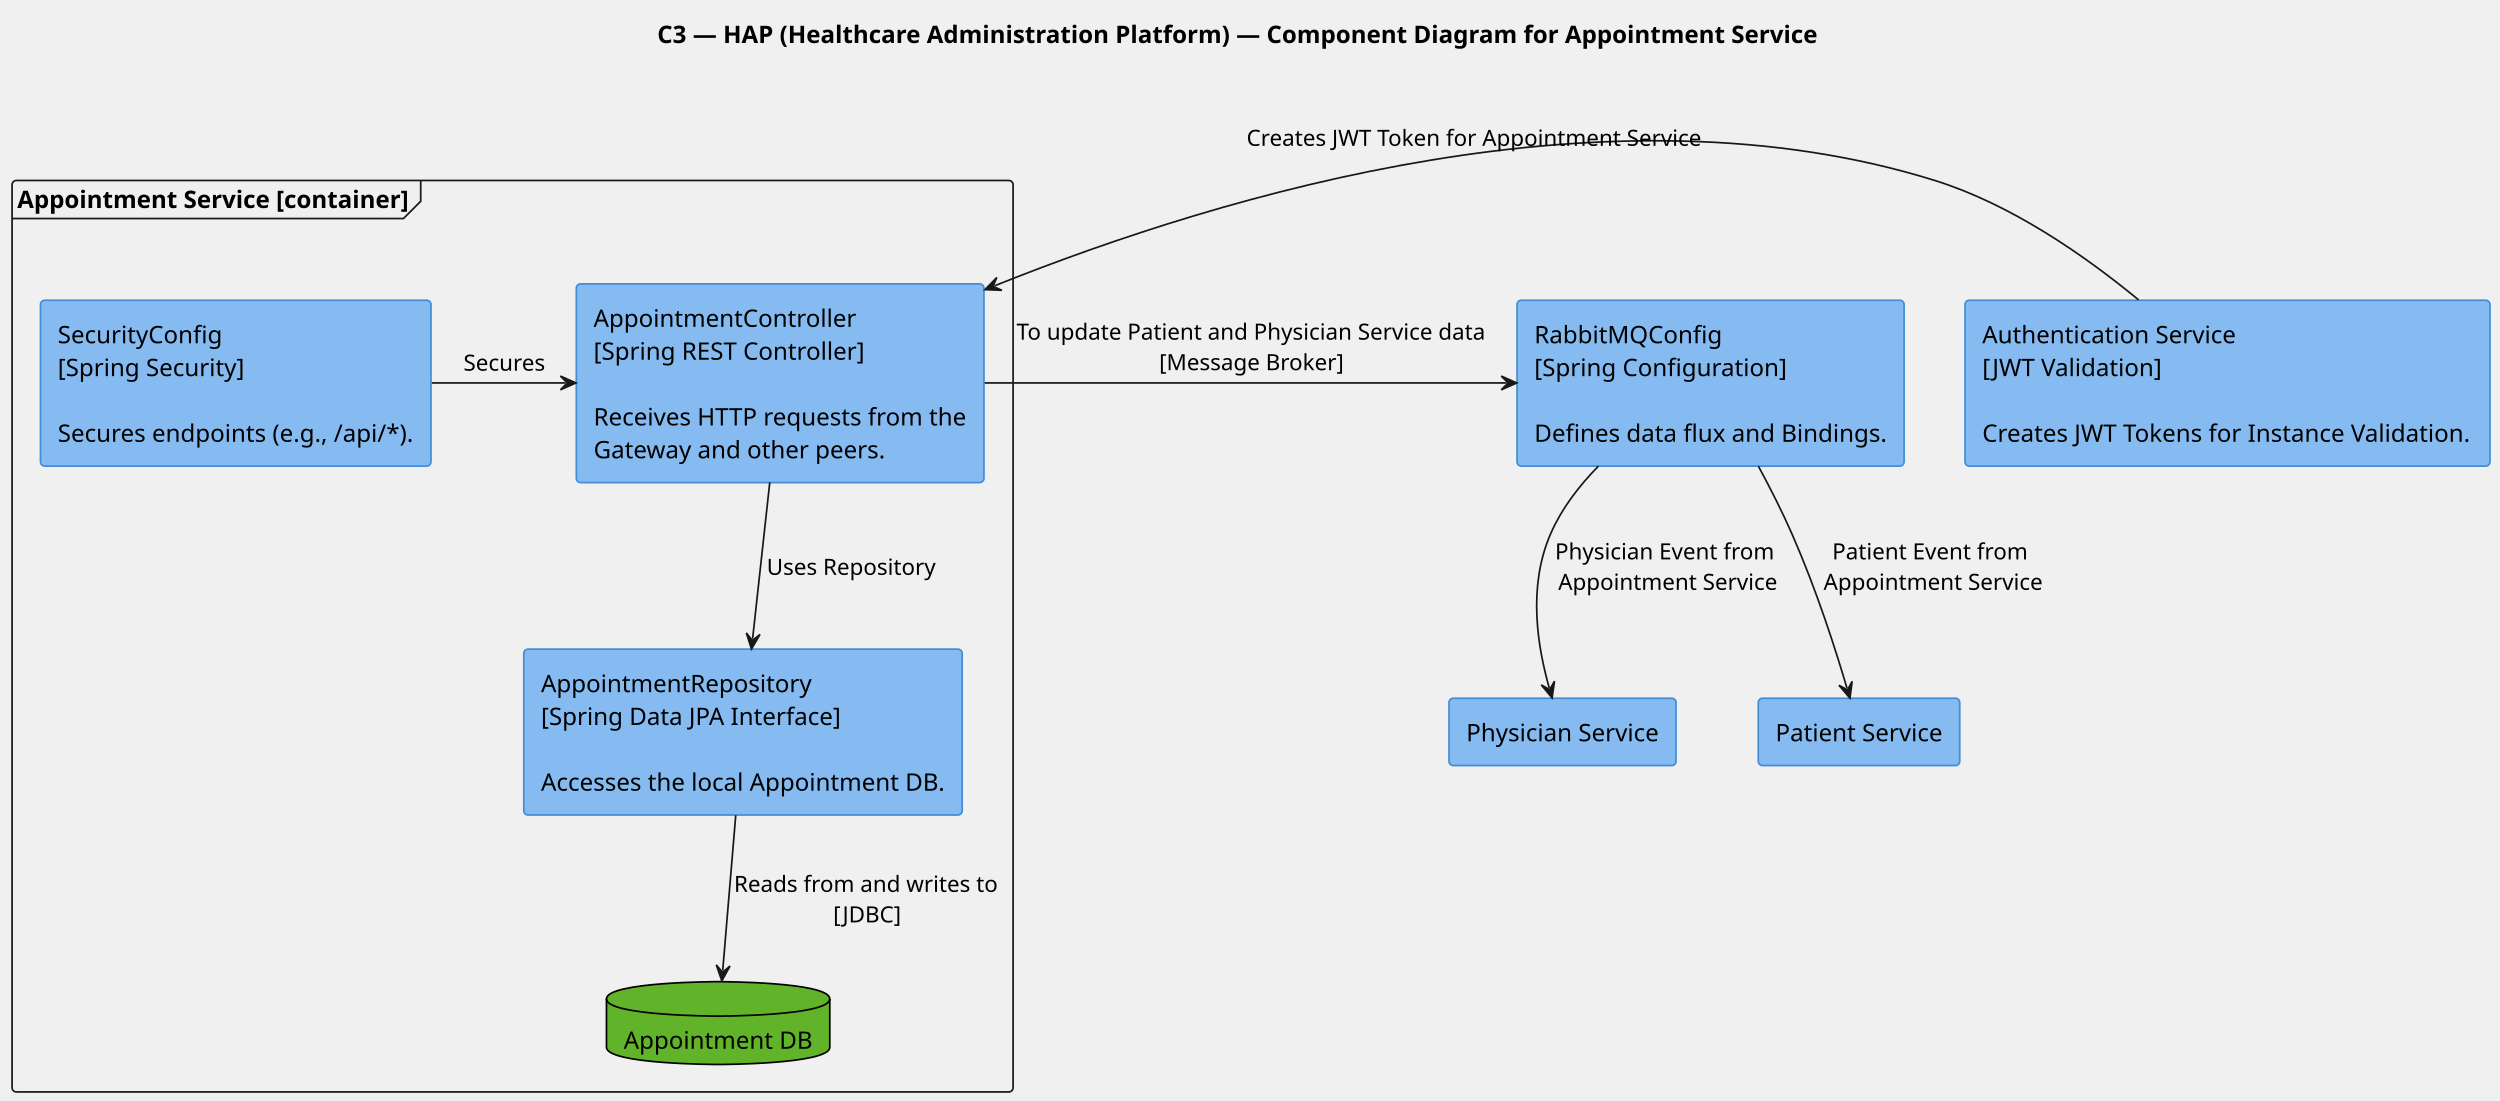
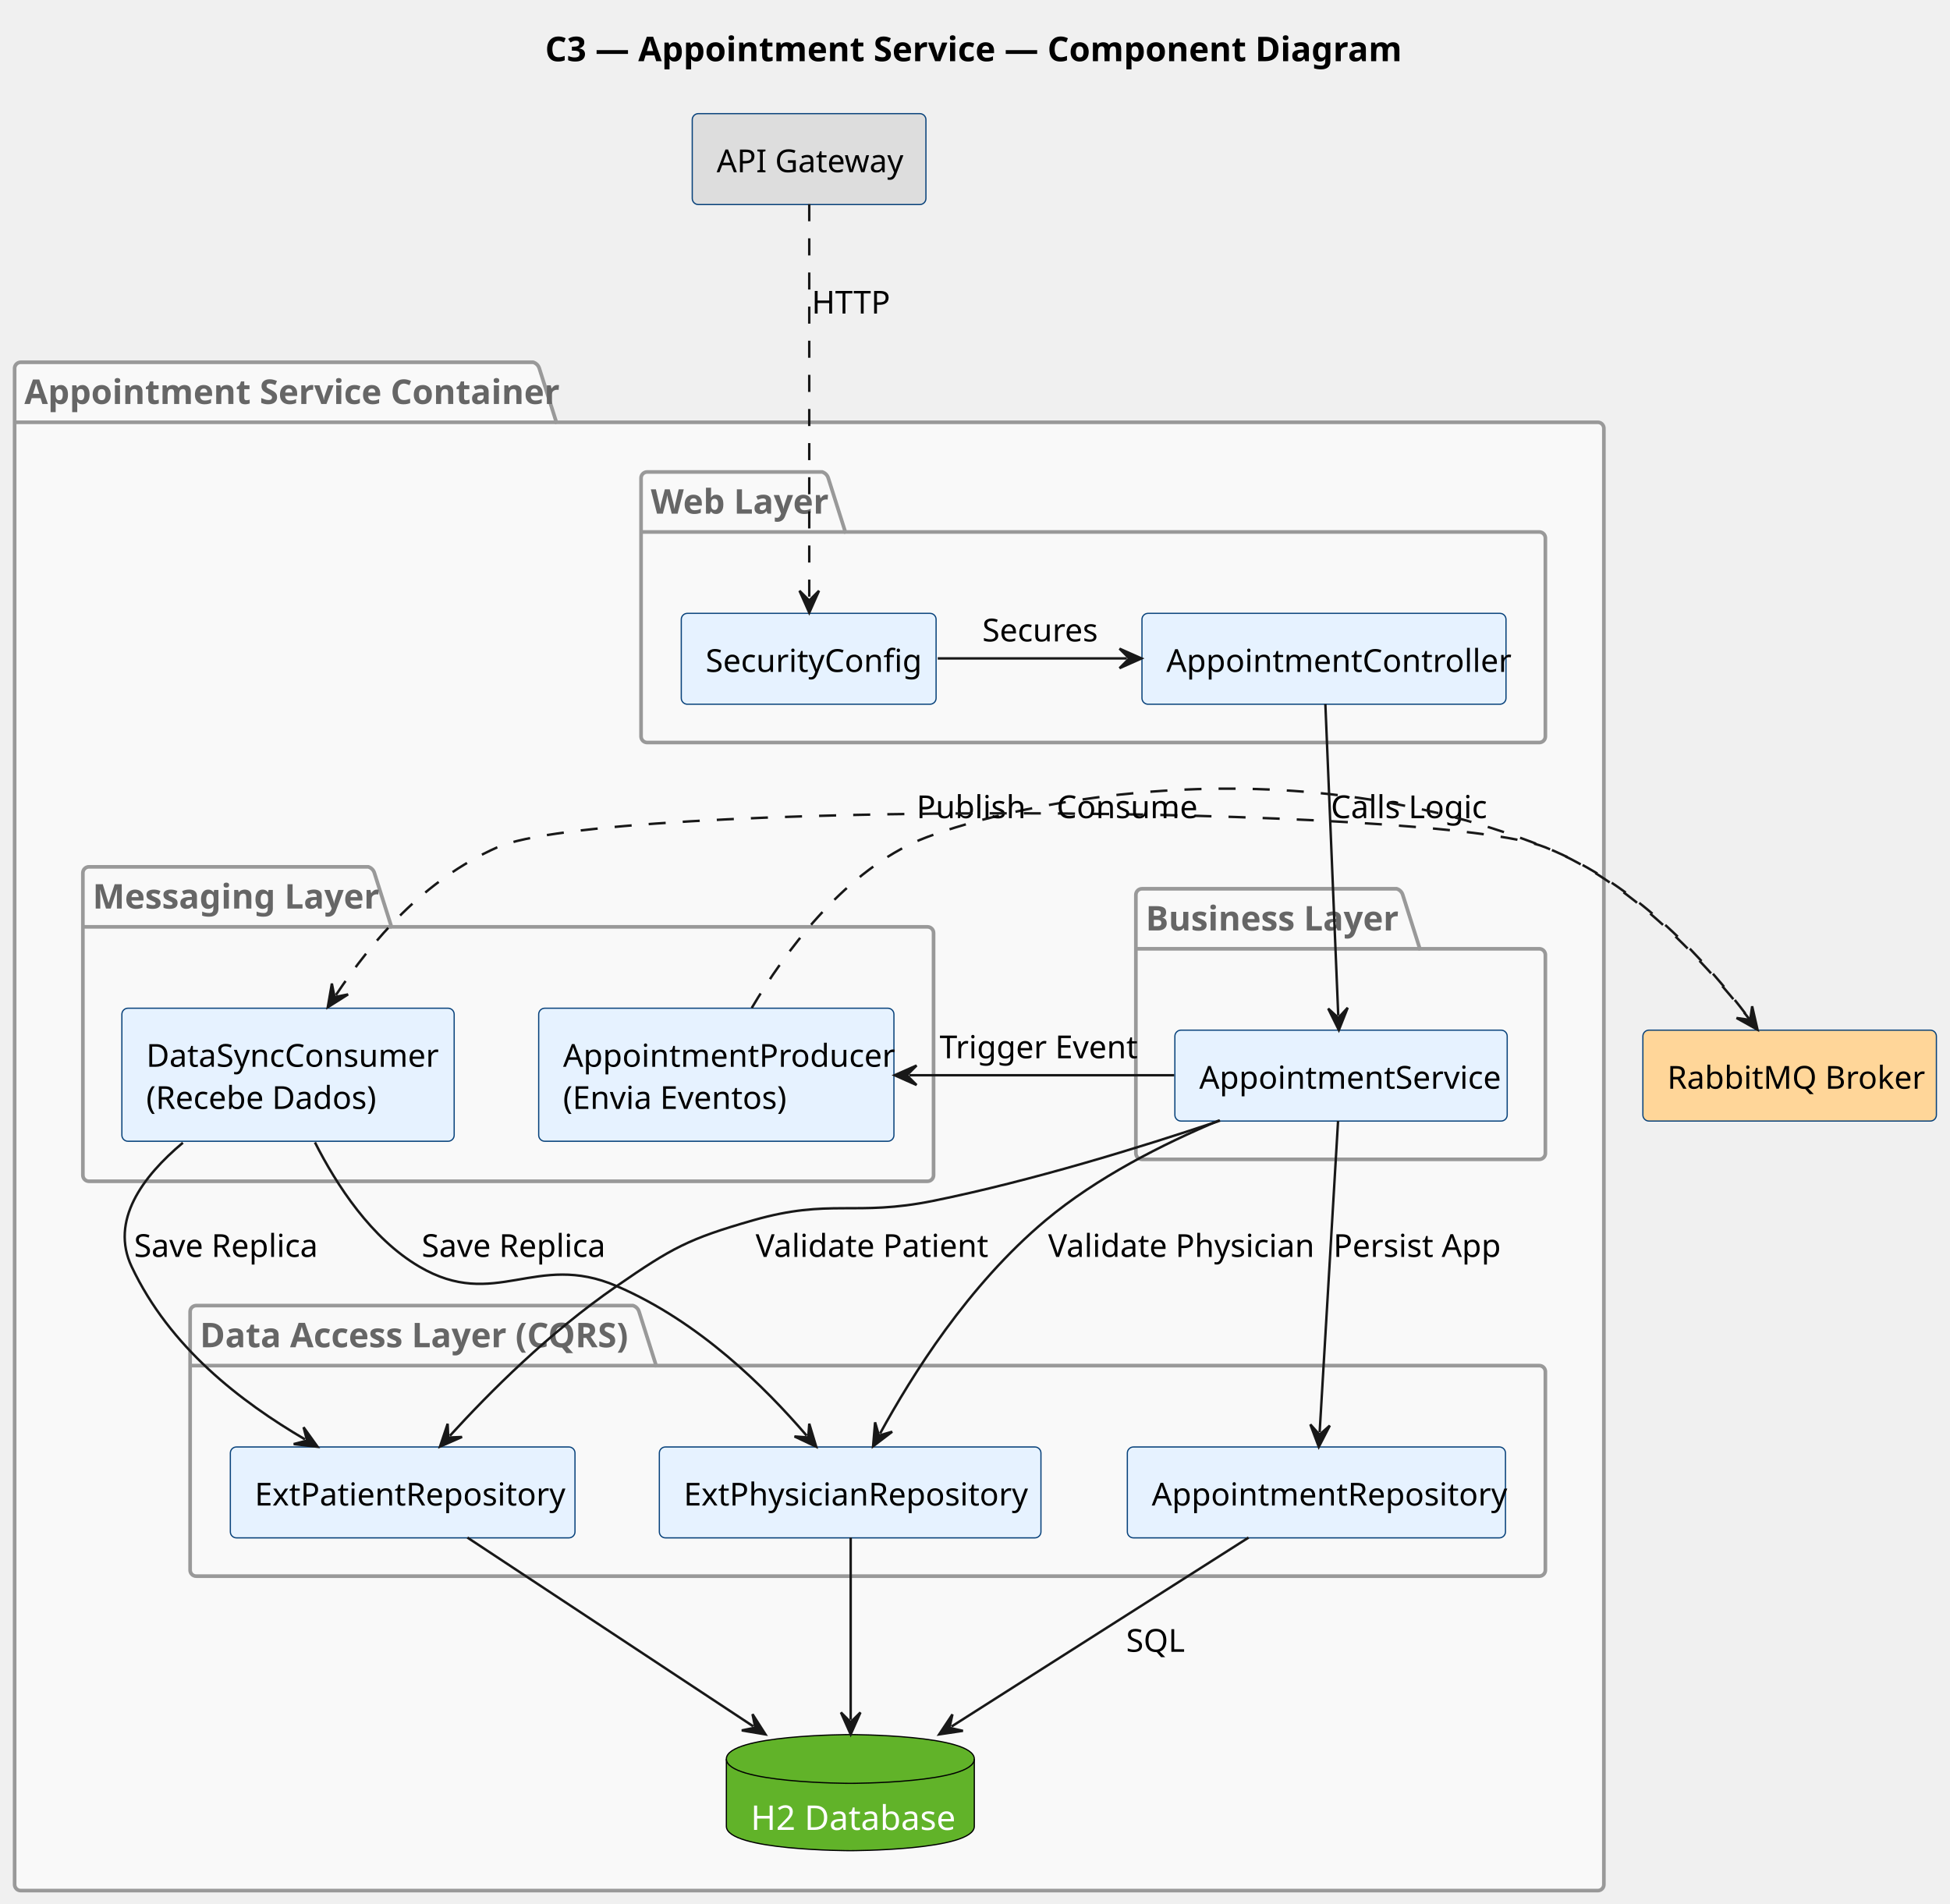
- <svg xmlns="http://www.w3.org/2000/svg" contentStyleType="text/css" data-diagram-type="DESCRIPTION" height="639px" preserveAspectRatio="none" style="width:1451px;height:639px;background:#FFFFFF;" version="1.1" viewBox="0 0 1451 639" width="1451px" zoomAndPan="magnify">
+ <svg xmlns="http://www.w3.org/2000/svg" contentStyleType="text/css" data-diagram-type="DESCRIPTION" height="703.8px" preserveAspectRatio="none" style="width:720px;height:703px;background:#FFFFFF;" version="1.1" viewBox="0 0 720 703" width="720px" zoomAndPan="magnify">
  <defs />
  <g>
    <g class="title" data-source-line="1">
-       <text fill="#000000" font-family="sans-serif" font-size="14" font-weight="bold" lengthAdjust="spacing" textLength="674.223" x="381.476" y="24.966">C3 — HAP (Healthcare Administration Platform) — Component Diagram for Appointment Service</text>
+       <text fill="#000000" font-family="sans-serif" font-size="12.6" font-weight="bold" lengthAdjust="spacing" textLength="305.242" x="201.268" y="22.597">C3 — Appointment Service — Component Diagram</text>
    </g>
-     <g class="cluster" data-entity="Appointment Service .container." data-source-line="30" data-uid="ent0006" id="cluster_Appointment Service .container.">
-       <rect fill="none" height="529" rx="2.5" ry="2.5" style="stroke:#181818;stroke-width:1;" width="581" x="7" y="104.758" />
-       <path d="M244.177,104.758 L244.177,116.826 L234.177,126.826 L7,126.826" fill="none" style="stroke:#181818;stroke-width:1;" />
-       <text fill="#000000" font-family="sans-serif" font-size="14" font-weight="bold" lengthAdjust="spacing" textLength="227.177" x="10" y="120.724">Appointment Service [container]</text>
+     <g class="cluster" data-entity="Appointment Service Container" data-source-line="31" data-uid="ent0004" id="cluster_Appointment Service Container">
+       <path d="M7.65,133.759 L196.879,133.759 A3.375,3.375 0 0 1 199.129,136.009 L205.429,155.918 L589.95,155.918 A2.25,2.25 0 0 1 592.2,158.168 L592.2,695.809 A2.25,2.25 0 0 1 589.95,698.059 L7.65,698.059 A2.25,2.25 0 0 1 5.4,695.809 L5.4,136.009 A2.25,2.25 0 0 1 7.65,133.759" fill="#F9F9F9" style="stroke:#999999;stroke-width:1.35;" />
+       <line style="stroke:#999999;stroke-width:1.35;" x1="5.4" x2="205.429" y1="155.918" y2="155.918" />
+       <text fill="#666666" font-family="sans-serif" font-size="12.6" font-weight="bold" lengthAdjust="spacing" textLength="188.329" x="9" y="149.156">Appointment Service Container</text>
    </g>
-     <g class="entity" data-entity="controller" data-source-line="32" data-uid="ent0007" id="entity_controller">
-       <rect fill="#85BBF0" height="115.34" rx="2.5" ry="2.5" style="stroke:#438DD5;stroke-width:1;" width="236.579" x="334.5" y="164.758" />
-       <text fill="#000000" font-family="sans-serif" font-size="14" lengthAdjust="spacing" textLength="152.823" x="344.5" y="189.724">AppointmentController</text>
-       <text fill="#000000" font-family="sans-serif" font-size="14" lengthAdjust="spacing" textLength="157.583" x="344.5" y="208.792">[Spring REST Controller]</text>
-       <text fill="#000000" font-family="sans-serif" font-size="14" lengthAdjust="spacing" textLength="3.64" x="344.5" y="227.86"> </text>
-       <text fill="#000000" font-family="sans-serif" font-size="14" lengthAdjust="spacing" textLength="216.579" x="344.5" y="246.928">Receives HTTP requests from the</text>
-       <text fill="#000000" font-family="sans-serif" font-size="14" lengthAdjust="spacing" textLength="169.525" x="344.5" y="265.995">Gateway and other peers.</text>
+     <g class="cluster" data-entity="Web Layer" data-source-line="34" data-uid="ent0005" id="cluster_Web Layer">
+       <path d="M238.95,174.259 L303.57,174.259 A3.375,3.375 0 0 1 305.82,176.509 L312.12,196.418 L568.35,196.418 A2.25,2.25 0 0 1 570.6,198.668 L570.6,271.909 A2.25,2.25 0 0 1 568.35,274.159 L238.95,274.159 A2.25,2.25 0 0 1 236.7,271.909 L236.7,176.509 A2.25,2.25 0 0 1 238.95,174.259" fill="#F9F9F9" style="stroke:#999999;stroke-width:1.35;" />
+       <line style="stroke:#999999;stroke-width:1.35;" x1="236.7" x2="312.12" y1="196.418" y2="196.418" />
+       <text fill="#666666" font-family="sans-serif" font-size="12.6" font-weight="bold" lengthAdjust="spacing" textLength="63.72" x="240.3" y="189.656">Web Layer</text>
    </g>
-     <g class="entity" data-entity="security" data-source-line="33" data-uid="ent0008" id="entity_security">
-       <rect fill="#85BBF0" height="96.272" rx="2.5" ry="2.5" style="stroke:#438DD5;stroke-width:1;" width="226.639" x="23.5" y="174.258" />
-       <text fill="#000000" font-family="sans-serif" font-size="14" lengthAdjust="spacing" textLength="95.55" x="33.5" y="199.224">SecurityConfig</text>
-       <text fill="#000000" font-family="sans-serif" font-size="14" lengthAdjust="spacing" textLength="108.346" x="33.5" y="218.292">[Spring Security]</text>
-       <text fill="#000000" font-family="sans-serif" font-size="14" lengthAdjust="spacing" textLength="3.64" x="33.5" y="237.36"> </text>
-       <text fill="#000000" font-family="sans-serif" font-size="14" lengthAdjust="spacing" textLength="206.639" x="33.5" y="256.428">Secures endpoints (e.g., /api/*).</text>
+     <g class="cluster" data-entity="Business Layer" data-source-line="40" data-uid="ent0008" id="cluster_Business Layer">
+       <path d="M421.65,328.159 L515.697,328.159 A3.375,3.375 0 0 1 517.947,330.409 L524.246,350.318 L568.35,350.318 A2.25,2.25 0 0 1 570.6,352.568 L570.6,425.809 A2.25,2.25 0 0 1 568.35,428.059 L421.65,428.059 A2.25,2.25 0 0 1 419.4,425.809 L419.4,330.409 A2.25,2.25 0 0 1 421.65,328.159" fill="#F9F9F9" style="stroke:#999999;stroke-width:1.35;" />
+       <line style="stroke:#999999;stroke-width:1.35;" x1="419.4" x2="524.246" y1="350.318" y2="350.318" />
+       <text fill="#666666" font-family="sans-serif" font-size="12.6" font-weight="bold" lengthAdjust="spacing" textLength="93.147" x="423" y="343.556">Business Layer</text>
    </g>
-     <g class="entity" data-entity="repository" data-source-line="34" data-uid="ent0009" id="entity_repository">
-       <rect fill="#85BBF0" height="96.272" rx="2.5" ry="2.5" style="stroke:#438DD5;stroke-width:1;" width="254.443" x="304" y="376.758" />
-       <text fill="#000000" font-family="sans-serif" font-size="14" lengthAdjust="spacing" textLength="157.093" x="314" y="401.724">AppointmentRepository</text>
-       <text fill="#000000" font-family="sans-serif" font-size="14" lengthAdjust="spacing" textLength="174.719" x="314" y="420.792">[Spring Data JPA Interface]</text>
-       <text fill="#000000" font-family="sans-serif" font-size="14" lengthAdjust="spacing" textLength="3.64" x="314" y="439.86"> </text>
-       <text fill="#000000" font-family="sans-serif" font-size="14" lengthAdjust="spacing" textLength="234.443" x="314" y="458.928">Accesses the local Appointment DB.</text>
+     <g class="cluster" data-entity="Messaging Layer" data-source-line="45" data-uid="ent0010" id="cluster_Messaging Layer">
+       <path d="M32.85,320.059 L135.99,320.059 A3.375,3.375 0 0 1 138.24,322.309 L144.54,342.218 L342.45,342.218 A2.25,2.25 0 0 1 344.7,344.468 L344.7,433.909 A2.25,2.25 0 0 1 342.45,436.159 L32.85,436.159 A2.25,2.25 0 0 1 30.6,433.909 L30.6,322.309 A2.25,2.25 0 0 1 32.85,320.059" fill="#F9F9F9" style="stroke:#999999;stroke-width:1.35;" />
+       <line style="stroke:#999999;stroke-width:1.35;" x1="30.6" x2="144.54" y1="342.218" y2="342.218" />
+       <text fill="#666666" font-family="sans-serif" font-size="12.6" font-weight="bold" lengthAdjust="spacing" textLength="102.24" x="34.2" y="335.456">Messaging Layer</text>
    </g>
-     <g class="entity" data-entity="appointment_db" data-source-line="35" data-uid="ent0010" id="entity_appointment_db">
-       <path d="M352,579.758 C352,569.758 416.803,569.758 416.803,569.758 C416.803,569.758 481.606,569.758 481.606,579.758 L481.606,607.826 C481.606,617.826 416.803,617.826 416.803,617.826 C416.803,617.826 352,617.826 352,607.826 L352,579.758" fill="#61B329" style="stroke:#000000;stroke-width:1;" />
-       <path d="M352,579.758 C352,589.758 416.803,589.758 416.803,589.758 C416.803,589.758 481.606,589.758 481.606,579.758" fill="none" style="stroke:#000000;stroke-width:1;" />
-       <text fill="#000000" font-family="sans-serif" font-size="14" lengthAdjust="spacing" textLength="109.606" x="362" y="608.724">Appointment DB</text>
+     <g class="cluster" data-entity="Data Access Layer .CQRS." data-source-line="51" data-uid="ent0013" id="cluster_Data Access Layer .CQRS.">
+       <path d="M72.45,482.059 L233.717,482.059 A3.375,3.375 0 0 1 235.967,484.309 L242.267,504.218 L568.35,504.218 A2.25,2.25 0 0 1 570.6,506.468 L570.6,579.709 A2.25,2.25 0 0 1 568.35,581.959 L72.45,581.959 A2.25,2.25 0 0 1 70.2,579.709 L70.2,484.309 A2.25,2.25 0 0 1 72.45,482.059" fill="#F9F9F9" style="stroke:#999999;stroke-width:1.35;" />
+       <line style="stroke:#999999;stroke-width:1.35;" x1="70.2" x2="242.267" y1="504.218" y2="504.218" />
+       <text fill="#666666" font-family="sans-serif" font-size="12.6" font-weight="bold" lengthAdjust="spacing" textLength="160.367" x="73.8" y="497.456">Data Access Layer (CQRS)</text>
    </g>
-     <g class="entity" data-entity="physician_svc" data-source-line="24" data-uid="ent0002" id="entity_physician_svc">
-       <rect fill="#85BBF0" height="39.068" rx="2.5" ry="2.5" style="stroke:#438DD5;stroke-width:1;" width="131.762" x="841" y="405.258" />
-       <text fill="#000000" font-family="sans-serif" font-size="14" lengthAdjust="spacing" textLength="111.762" x="851" y="430.224">Physician Service</text>
+     <g class="entity" data-entity="db" data-source-line="57" data-uid="ent0017" id="entity_db">
+       <path d="M268.2,649.459 C268.2,640.459 313.973,640.459 313.973,640.459 C313.973,640.459 359.745,640.459 359.745,649.459 L359.745,674.318 C359.745,683.318 313.973,683.318 313.973,683.318 C313.973,683.318 268.2,683.318 268.2,674.318 L268.2,649.459" fill="#61B329" style="stroke:#000000;stroke-width:0.45;" />
+       <path d="M268.2,649.459 C268.2,658.459 313.973,658.459 313.973,658.459 C313.973,658.459 359.745,658.459 359.745,649.459" fill="none" style="stroke:#000000;stroke-width:0.45;" />
+       <text fill="#FFFFFF" font-family="sans-serif" font-size="12.6" lengthAdjust="spacing" textLength="73.545" x="277.2" y="675.656">H2 Database</text>
    </g>
-     <g class="entity" data-entity="patient_svc" data-source-line="25" data-uid="ent0003" id="entity_patient_svc">
-       <rect fill="#85BBF0" height="39.068" rx="2.5" ry="2.5" style="stroke:#438DD5;stroke-width:1;" width="116.936" x="1020.5" y="405.258" />
-       <text fill="#000000" font-family="sans-serif" font-size="14" lengthAdjust="spacing" textLength="96.936" x="1030.5" y="430.224">Patient Service</text>
+     <g class="entity" data-entity="controller" data-source-line="35" data-uid="ent0006" id="entity_controller">
+       <rect fill="#E6F2FF" height="33.562" rx="2.25" ry="2.25" style="stroke:#08427B;stroke-width:0.45;" width="134.412" x="421.65" y="226.459" />
+       <text fill="#000000" font-family="sans-serif" font-size="11.7" lengthAdjust="spacing" textLength="116.412" x="430.65" y="248.084">AppointmentController</text>
    </g>
-     <g class="entity" data-entity="rabbitmq_config" data-source-line="26" data-uid="ent0004" id="entity_rabbitmq_config">
-       <rect fill="#85BBF0" height="96.272" rx="2.5" ry="2.5" style="stroke:#438DD5;stroke-width:1;" width="224.637" x="880.5" y="174.258" />
-       <text fill="#000000" font-family="sans-serif" font-size="14" lengthAdjust="spacing" textLength="109.088" x="890.5" y="199.224">RabbitMQConfig</text>
-       <text fill="#000000" font-family="sans-serif" font-size="14" lengthAdjust="spacing" textLength="146.887" x="890.5" y="218.292">[Spring Configuration]</text>
-       <text fill="#000000" font-family="sans-serif" font-size="14" lengthAdjust="spacing" textLength="3.64" x="890.5" y="237.36"> </text>
-       <text fill="#000000" font-family="sans-serif" font-size="14" lengthAdjust="spacing" textLength="204.637" x="890.5" y="256.428">Defines data flux and Bindings.</text>
+     <g class="entity" data-entity="security" data-source-line="36" data-uid="ent0007" id="entity_security">
+       <rect fill="#E6F2FF" height="33.562" rx="2.25" ry="2.25" style="stroke:#08427B;stroke-width:0.45;" width="94.084" x="251.55" y="226.459" />
+       <text fill="#000000" font-family="sans-serif" font-size="11.7" lengthAdjust="spacing" textLength="76.084" x="260.55" y="248.084">SecurityConfig</text>
    </g>
-     <g class="entity" data-entity="jwt" data-source-line="27" data-uid="ent0005" id="entity_jwt">
-       <rect fill="#85BBF0" height="96.272" rx="2.5" ry="2.5" style="stroke:#438DD5;stroke-width:1;" width="304.675" x="1140.5" y="174.258" />
-       <text fill="#000000" font-family="sans-serif" font-size="14" lengthAdjust="spacing" textLength="147.223" x="1150.5" y="199.224">Authentication Service</text>
-       <text fill="#000000" font-family="sans-serif" font-size="14" lengthAdjust="spacing" textLength="103.208" x="1150.5" y="218.292">[JWT Validation]</text>
-       <text fill="#000000" font-family="sans-serif" font-size="14" lengthAdjust="spacing" textLength="3.64" x="1150.5" y="237.36"> </text>
-       <text fill="#000000" font-family="sans-serif" font-size="14" lengthAdjust="spacing" textLength="284.675" x="1150.5" y="256.428">Creates JWT Tokens for Instance Validation.</text>
+     <g class="entity" data-entity="service" data-source-line="41" data-uid="ent0009" id="entity_service">
+       <rect fill="#E6F2FF" height="33.562" rx="2.25" ry="2.25" style="stroke:#08427B;stroke-width:0.45;" width="122.706" x="433.8" y="380.359" />
+       <text fill="#000000" font-family="sans-serif" font-size="11.7" lengthAdjust="spacing" textLength="104.706" x="442.8" y="401.985">AppointmentService</text>
    </g>
-     <g class="link" data-entity-1="controller" data-entity-2="repository" data-source-line="39" data-uid="lnk11" id="link_controller_repository">
-       <path d="M446.78,279.908 C443.43,310.478 439.995,341.804 436.815,370.754" fill="none" id="controller-to-repository" style="stroke:#181818;stroke-width:1;" />
-       <polygon fill="#181818" points="436.16,376.718,441.119,368.209,436.706,371.748,433.167,367.335,436.16,376.718" style="stroke:#181818;stroke-width:1;" />
-       <text fill="#000000" font-family="sans-serif" font-size="13" lengthAdjust="spacing" textLength="98.085" x="445" y="333.655">Uses Repository</text>
+     <g class="entity" data-entity="producer" data-source-line="46" data-uid="ent0011" id="entity_producer">
+       <rect fill="#E6F2FF" height="49.124" rx="2.25" ry="2.25" style="stroke:#08427B;stroke-width:0.45;" width="131.167" x="198.9" y="372.259" />
+       <text fill="#000000" font-family="sans-serif" font-size="11.7" lengthAdjust="spacing" textLength="113.167" x="207.9" y="393.885">AppointmentProducer</text>
+       <text fill="#000000" font-family="sans-serif" font-size="11.7" lengthAdjust="spacing" textLength="82.585" x="207.9" y="409.446">(Envia Eventos)</text>
    </g>
-     <g class="link" data-entity-1="security" data-entity-2="controller" data-source-line="40" data-uid="lnk12" id="link_security_controller">
-       <path d="M250.64,222.258 C277.8,222.258 300.86,222.258 328.25,222.258" fill="none" id="security-to-controller" style="stroke:#181818;stroke-width:1;" />
-       <polygon fill="#181818" points="334.25,222.258,325.25,218.258,329.25,222.258,325.25,226.258,334.25,222.258" style="stroke:#181818;stroke-width:1;" />
-       <text fill="#000000" font-family="sans-serif" font-size="13" lengthAdjust="spacing" textLength="47.671" x="269" y="215.155">Secures</text>
+     <g class="entity" data-entity="consumer" data-source-line="47" data-uid="ent0012" id="entity_consumer">
+       <rect fill="#E6F2FF" height="49.124" rx="2.25" ry="2.25" style="stroke:#08427B;stroke-width:0.45;" width="122.694" x="45" y="372.259" />
+       <text fill="#000000" font-family="sans-serif" font-size="11.7" lengthAdjust="spacing" textLength="104.694" x="54" y="393.885">DataSyncConsumer</text>
+       <text fill="#000000" font-family="sans-serif" font-size="11.7" lengthAdjust="spacing" textLength="85.191" x="54" y="409.446">(Recebe Dados)</text>
    </g>
-     <g class="link" data-entity-1="repository" data-entity-2="appointment_db" data-source-line="41" data-uid="lnk13" id="link_repository_appointment_db">
-       <path d="M427.03,473.168 C424.39,504.608 421.553,538.509 419.463,563.339" fill="none" id="repository-to-appointment_db" style="stroke:#181818;stroke-width:1;" />
-       <polygon fill="#181818" points="418.96,569.318,423.701,560.685,419.379,564.336,415.729,560.014,418.96,569.318" style="stroke:#181818;stroke-width:1;" />
-       <text fill="#000000" font-family="sans-serif" font-size="13" lengthAdjust="spacing" textLength="153.387" x="426" y="517.655">Reads from and writes to</text>
-       <text fill="#000000" font-family="sans-serif" font-size="13" lengthAdjust="spacing" textLength="38.259" x="483.564" y="535.361">[JDBC]</text>
+     <g class="entity" data-entity="app_repo" data-source-line="52" data-uid="ent0014" id="entity_app_repo">
+       <rect fill="#E6F2FF" height="33.562" rx="2.25" ry="2.25" style="stroke:#08427B;stroke-width:0.45;" width="139.616" x="416.25" y="534.259" />
+       <text fill="#000000" font-family="sans-serif" font-size="11.7" lengthAdjust="spacing" textLength="121.616" x="425.25" y="555.885">AppointmentRepository</text>
    </g>
-     <g class="link" data-entity-1="controller" data-entity-2="rabbitmq_config" data-source-line="43" data-uid="lnk14" id="link_controller_rabbitmq_config">
-       <path d="M571.51,222.258 C663.4,222.258 783.92,222.258 874.31,222.258" fill="none" id="controller-to-rabbitmq_config" style="stroke:#181818;stroke-width:1;" />
-       <polygon fill="#181818" points="880.31,222.258,871.31,218.258,875.31,222.258,871.31,226.258,880.31,222.258" style="stroke:#181818;stroke-width:1;" />
-       <text fill="#000000" font-family="sans-serif" font-size="13" lengthAdjust="spacing" textLength="272.974" x="590" y="197.155">To update Patient and Physician Service data</text>
-       <text fill="#000000" font-family="sans-serif" font-size="13" lengthAdjust="spacing" textLength="107.458" x="672.758" y="214.861">[Message Broker]</text>
+     <g class="entity" data-entity="phys_repo" data-source-line="53" data-uid="ent0015" id="entity_phys_repo">
+       <rect fill="#E6F2FF" height="33.562" rx="2.25" ry="2.25" style="stroke:#08427B;stroke-width:0.45;" width="140.901" x="243.45" y="534.259" />
+       <text fill="#000000" font-family="sans-serif" font-size="11.7" lengthAdjust="spacing" textLength="122.901" x="252.45" y="555.885">ExtPhysicianRepository</text>
    </g>
-     <g class="link" data-entity-1="rabbitmq_config" data-entity-2="patient_svc" data-source-line="44" data-uid="lnk15" id="link_rabbitmq_config_patient_svc">
-       <path d="M1020.57,270.578 C1027.35,283.108 1034.3,296.768 1040,309.758 C1054.38,342.508 1065.249,376.614 1072.009,399.474" fill="none" id="rabbitmq_config-to-patient_svc" style="stroke:#181818;stroke-width:1;" />
-       <polygon fill="#181818" points="1073.71,405.228,1074.994,395.463,1072.292,400.433,1067.322,397.732,1073.71,405.228" style="stroke:#181818;stroke-width:1;" />
-       <text fill="#000000" font-family="sans-serif" font-size="13" lengthAdjust="spacing" textLength="113.776" x="1063.405" y="324.655">Patient Event from</text>
-       <text fill="#000000" font-family="sans-serif" font-size="13" lengthAdjust="spacing" textLength="127.205" x="1058.38" y="342.361">Appointment Service</text>
+     <g class="entity" data-entity="pat_repo" data-source-line="54" data-uid="ent0016" id="entity_pat_repo">
+       <rect fill="#E6F2FF" height="33.562" rx="2.25" ry="2.25" style="stroke:#08427B;stroke-width:0.45;" width="127.253" x="85.05" y="534.259" />
+       <text fill="#000000" font-family="sans-serif" font-size="11.7" lengthAdjust="spacing" textLength="109.253" x="94.05" y="555.885">ExtPatientRepository</text>
    </g>
-     <g class="link" data-entity-1="rabbitmq_config" data-entity-2="physician_svc" data-source-line="45" data-uid="lnk16" id="link_rabbitmq_config_physician_svc">
-       <path d="M927.76,270.518 C916.47,281.988 906.34,295.198 900,309.758 C886.38,341.028 892.586,375.965 899.196,399.315" fill="none" id="rabbitmq_config-to-physician_svc" style="stroke:#181818;stroke-width:1;" />
-       <polygon fill="#181818" points="900.83,405.088,902.227,395.339,899.468,400.277,894.53,397.518,900.83,405.088" style="stroke:#181818;stroke-width:1;" />
-       <text fill="#000000" font-family="sans-serif" font-size="13" lengthAdjust="spacing" textLength="127.543" x="902.521" y="324.655">Physician Event from</text>
-       <text fill="#000000" font-family="sans-serif" font-size="13" lengthAdjust="spacing" textLength="127.205" x="904.38" y="342.361">Appointment Service</text>
+     <g class="entity" data-entity="gateway" data-source-line="28" data-uid="ent0002" id="entity_gateway">
+       <rect fill="#DDDDDD" height="33.562" rx="2.25" ry="2.25" style="stroke:#08427B;stroke-width:0.45;" width="86.281" x="255.6" y="41.959" />
+       <text fill="#000000" font-family="sans-serif" font-size="11.7" lengthAdjust="spacing" textLength="68.281" x="264.6" y="63.584">API Gateway</text>
    </g>
-     <g class="link" data-entity-1="controller" data-entity-2="jwt" data-source-line="46" data-uid="lnk18" id="link_controller_jwt">
-       <path d="M577.24,165.878 C712.88,111.588 934.87,46.068 1123,104.758 C1167.01,118.488 1209.67,148.038 1241.25,174.068" fill="none" id="controller-backto-jwt" style="stroke:#181818;stroke-width:1;" />
-       <polygon fill="#181818" points="571.67,168.108,581.512,168.477,576.312,166.25,578.539,161.05,571.67,168.108" style="stroke:#181818;stroke-width:1;" />
-       <text fill="#000000" font-family="sans-serif" font-size="13" lengthAdjust="spacing" textLength="265.161" x="723.5" y="84.655">Creates JWT Token for Appointment Service</text>
+     <g class="entity" data-entity="rabbitmq" data-source-line="29" data-uid="ent0003" id="entity_rabbitmq">
+       <rect fill="#FFD699" height="33.562" rx="2.25" ry="2.25" style="stroke:#08427B;stroke-width:0.45;" width="108.378" x="606.6" y="380.359" />
+       <text fill="#000000" font-family="sans-serif" font-size="11.7" lengthAdjust="spacing" textLength="90.378" x="615.6" y="401.985">RabbitMQ Broker</text>
+     </g>
+     <g class="link" data-entity-1="gateway" data-entity-2="security" data-source-line="61" data-uid="lnk18" id="link_gateway_security">
+       <path d="M298.8,75.403 C298.8,109.954 298.8,186.184 298.8,220.825" fill="none" id="gateway-to-security" style="stroke:#181818;stroke-width:0.9;stroke-dasharray:6.3,6.3;" />
+       <polygon fill="#181818" points="298.8,226.225,302.4,218.125,298.8,221.725,295.2,218.125,298.8,226.225" style="stroke:#181818;stroke-width:0.9;" />
+       <text fill="#000000" font-family="sans-serif" font-size="11.7" lengthAdjust="spacing" textLength="30.547" x="299.7" y="115.784">HTTP</text>
+     </g>
+     <g class="link" data-entity-1="security" data-entity-2="controller" data-source-line="62" data-uid="lnk19" id="link_security_controller">
+       <path d="M346.23,243.109 C368.973,243.109 391.212,243.109 416.07,243.109" fill="none" id="security-to-controller" style="stroke:#181818;stroke-width:0.9;" />
+       <polygon fill="#181818" points="421.47,243.109,413.37,239.509,416.97,243.109,413.37,246.709,421.47,243.109" style="stroke:#181818;stroke-width:0.9;" />
+       <text fill="#000000" font-family="sans-serif" font-size="11.7" lengthAdjust="spacing" textLength="42.921" x="362.7" y="236.834">Secures</text>
+     </g>
+     <g class="link" data-entity-1="controller" data-entity-2="service" data-source-line="63" data-uid="lnk20" id="link_controller_service">
+       <path d="M489.366,260.002 C490.572,289.288 492.914,345.813 494.12,374.937" fill="none" id="controller-to-service" style="stroke:#181818;stroke-width:0.9;" />
+       <polygon fill="#181818" points="494.343,380.332,497.605,372.09,494.157,375.836,490.411,372.388,494.343,380.332" style="stroke:#181818;stroke-width:0.9;" />
+       <text fill="#000000" font-family="sans-serif" font-size="11.7" lengthAdjust="spacing" textLength="57.226" x="491.4" y="302.084">Calls Logic</text>
+     </g>
+     <g class="link" data-entity-1="service" data-entity-2="app_repo" data-source-line="66" data-uid="lnk21" id="link_service_app_repo">
+       <path d="M494.055,413.902 C492.318,443.188 488.973,499.717 487.254,528.841" fill="none" id="service-to-app_repo" style="stroke:#181818;stroke-width:0.9;" />
+       <polygon fill="#181818" points="486.936,534.232,491.007,526.358,487.201,529.74,483.82,525.934,486.936,534.232" style="stroke:#181818;stroke-width:0.9;" />
+       <text fill="#000000" font-family="sans-serif" font-size="11.7" lengthAdjust="spacing" textLength="59.825" x="492.3" y="464.084">Persist App</text>
+     </g>
+     <g class="link" data-entity-1="service" data-entity-2="phys_repo" data-source-line="67" data-uid="lnk22" id="link_service_phys_repo">
+       <path d="M450.207,413.668 C429.3,422.425 404.937,434.782 386.1,450.559 C357.336,474.652 336.695,507.889 324.968,529.264" fill="none" id="service-to-phys_repo" style="stroke:#181818;stroke-width:0.9;" />
+       <polygon fill="#181818" points="322.371,533.998,329.423,528.628,324.536,530.053,323.111,525.165,322.371,533.998" style="stroke:#181818;stroke-width:0.9;" />
+       <text fill="#000000" font-family="sans-serif" font-size="11.7" lengthAdjust="spacing" textLength="95.605" x="387" y="464.084">Validate Physician</text>
+     </g>
+     <g class="link" data-entity-1="service" data-entity-2="pat_repo" data-source-line="68" data-uid="lnk23" id="link_service_pat_repo">
+       <path d="M450.504,413.749 C420.885,423.694 380.898,435.997 344.7,443.359 C315.522,449.29 306.729,442.378 278.1,450.559 C254.187,457.399 248.166,460.729 227.7,474.859 C202.428,492.301 181.072,513.778 166.114,530.122" fill="none" id="service-to-pat_repo" style="stroke:#181818;stroke-width:0.9;" />
+       <polygon fill="#181818" points="162.468,534.106,170.592,530.561,165.506,530.786,165.281,525.7,162.468,534.106" style="stroke:#181818;stroke-width:0.9;" />
+       <text fill="#000000" font-family="sans-serif" font-size="11.7" lengthAdjust="spacing" textLength="81.957" x="279" y="464.084">Validate Patient</text>
+     </g>
+     <g class="link" data-entity-1="service" data-entity-2="producer" data-source-line="69" data-uid="lnk24" id="link_service_producer">
+       <path d="M433.548,397.009 C401.688,397.009 368.172,397.009 335.718,397.009" fill="none" id="service-to-producer" style="stroke:#181818;stroke-width:0.9;" />
+       <polygon fill="#181818" points="330.318,397.009,338.418,400.609,334.818,397.009,338.418,393.409,330.318,397.009" style="stroke:#181818;stroke-width:0.9;" />
+       <text fill="#000000" font-family="sans-serif" font-size="11.7" lengthAdjust="spacing" textLength="70.229" x="346.95" y="390.735">Trigger Event</text>
+     </g>
+     <g class="link" data-entity-1="producer" data-entity-2="rabbitmq" data-source-line="72" data-uid="lnk25" id="link_producer_rabbitmq">
+       <path d="M277.56,372.169 C289.872,351.514 310.509,323.56 337.5,311.059 C356.904,302.077 464.067,270.235 570.6,312.859 C604.764,326.521 630.405,355.492 645.687,375.868" fill="none" id="producer-to-rabbitmq" style="stroke:#181818;stroke-width:0.9;stroke-dasharray:6.3,6.3;" />
+       <polygon fill="#181818" points="648.927,380.188,646.947,371.548,646.227,376.588,641.187,375.868,648.927,380.188" style="stroke:#181818;stroke-width:0.9;" />
+       <text fill="#000000" font-family="sans-serif" font-size="11.7" lengthAdjust="spacing" textLength="38.373" x="338.4" y="302.084">Publish</text>
+     </g>
+     <g class="link" data-entity-1="consumer" data-entity-2="rabbitmq" data-source-line="73" data-uid="lnk27" id="link_consumer_rabbitmq">
+       <path d="M124.026,367.402 C137.499,347.269 156.393,324.946 183.6,312.859 C222.903,295.408 530.712,296.794 570.6,312.859 C604.728,326.602 633.627,359.866 648.909,380.215" fill="none" id="consumer-backto-rabbitmq" style="stroke:#181818;stroke-width:0.9;stroke-dasharray:6.3,6.3;" />
+       <polygon fill="#181818" points="121.023,371.89,128.52,367.16,123.526,368.15,122.536,363.156,121.023,371.89" style="stroke:#181818;stroke-width:0.9;" />
+       <text fill="#000000" font-family="sans-serif" font-size="11.7" lengthAdjust="spacing" textLength="50.074" x="390.15" y="302.084">Consume</text>
+     </g>
+     <g class="link" data-entity-1="consumer" data-entity-2="phys_repo" data-source-line="76" data-uid="lnk28" id="link_consumer_phys_repo">
+       <path d="M116.289,421.795 C124.299,437.608 137.106,457.282 154.8,467.659 C182.889,484.129 197.802,461.962 227.7,474.859 C258.372,488.089 282.469,512.221 297.841,530.068" fill="none" id="consumer-to-phys_repo" style="stroke:#181818;stroke-width:0.9;" />
+       <polygon fill="#181818" points="301.365,534.16,298.807,525.673,298.428,530.75,293.351,530.372,301.365,534.16" style="stroke:#181818;stroke-width:0.9;" />
+       <text fill="#000000" font-family="sans-serif" font-size="11.7" lengthAdjust="spacing" textLength="68.938" x="155.7" y="464.084">Save Replica</text>
+     </g>
+     <g class="link" data-entity-1="consumer" data-entity-2="pat_repo" data-source-line="77" data-uid="lnk29" id="link_consumer_pat_repo">
+       <path d="M67.518,421.93 C52.515,434.494 40.626,450.757 48.6,467.659 C62.694,497.539 88.89,517.529 112.596,531.452" fill="none" id="consumer-to-pat_repo" style="stroke:#181818;stroke-width:0.9;" />
+       <polygon fill="#181818" points="117.252,534.187,112.091,526.981,113.372,531.908,108.444,533.189,117.252,534.187" style="stroke:#181818;stroke-width:0.9;" />
+       <text fill="#000000" font-family="sans-serif" font-size="11.7" lengthAdjust="spacing" textLength="68.938" x="49.5" y="464.084">Save Replica</text>
+     </g>
+     <g class="link" data-entity-1="app_repo" data-entity-2="db" data-source-line="80" data-uid="lnk30" id="link_app_repo_db">
+       <path d="M461.007,567.712 C430.83,586.9 384.572,616.33 351.326,637.48" fill="none" id="app_repo-to-db" style="stroke:#181818;stroke-width:0.9;" />
+       <polygon fill="#181818" points="346.77,640.378,355.537,639.068,350.567,637.963,351.672,632.993,346.77,640.378" style="stroke:#181818;stroke-width:0.9;" />
+       <text fill="#000000" font-family="sans-serif" font-size="11.7" lengthAdjust="spacing" textLength="23.411" x="415.8" y="609.885">SQL</text>
+     </g>
+     <g class="link" data-entity-1="phys_repo" data-entity-2="db" data-source-line="81" data-uid="lnk31" id="link_phys_repo_db">
+       <path d="M314.1,567.712 C314.1,586.9 314.1,613.828 314.1,634.978" fill="none" id="phys_repo-to-db" style="stroke:#181818;stroke-width:0.9;" />
+       <polygon fill="#181818" points="314.1,640.378,317.7,632.278,314.1,635.878,310.5,632.278,314.1,640.378" style="stroke:#181818;stroke-width:0.9;" />
+     </g>
+     <g class="link" data-entity-1="pat_repo" data-entity-2="db" data-source-line="82" data-uid="lnk32" id="link_pat_repo_db">
+       <path d="M172.584,567.712 C201.645,586.9 246.09,616.253 278.121,637.403" fill="none" id="pat_repo-to-db" style="stroke:#181818;stroke-width:0.9;" />
+       <polygon fill="#181818" points="282.627,640.378,277.851,632.911,278.872,637.898,273.884,638.919,282.627,640.378" style="stroke:#181818;stroke-width:0.9;" />
    </g>
  </g>
</svg>
